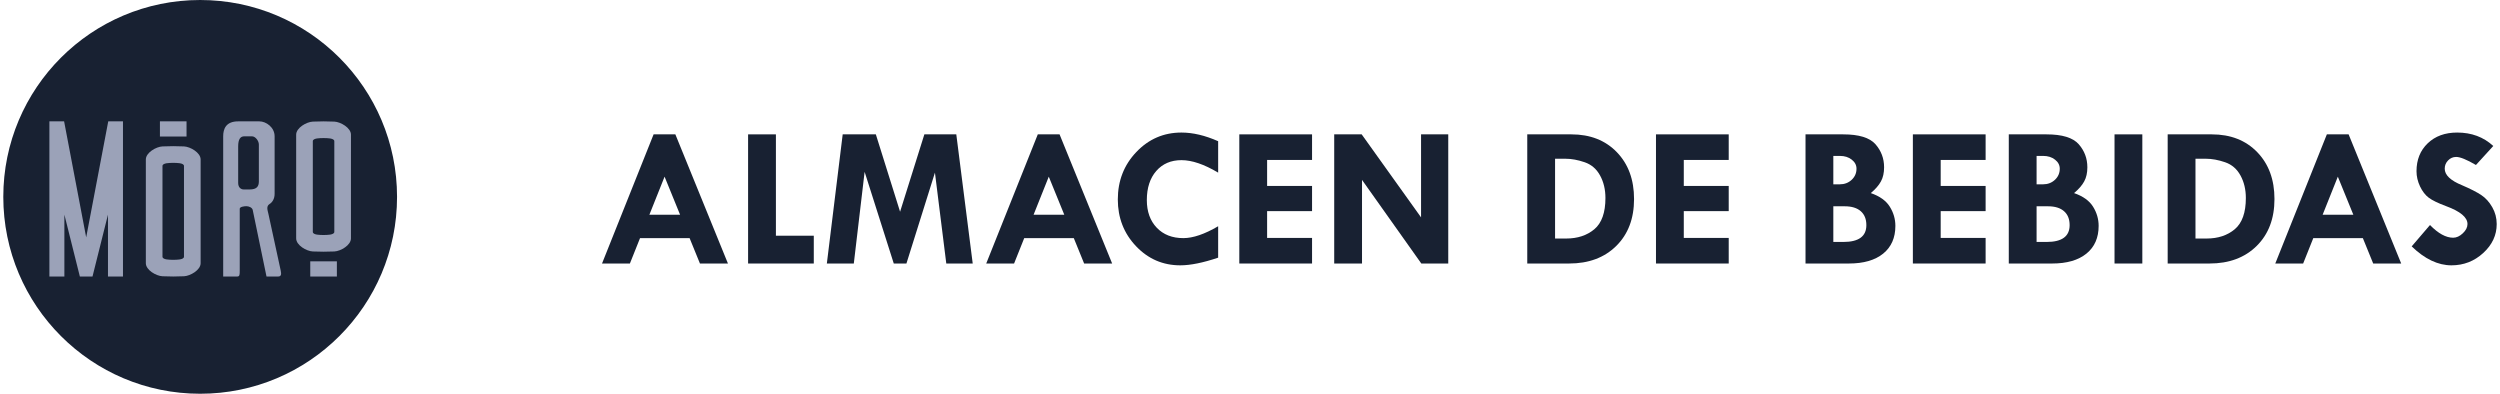
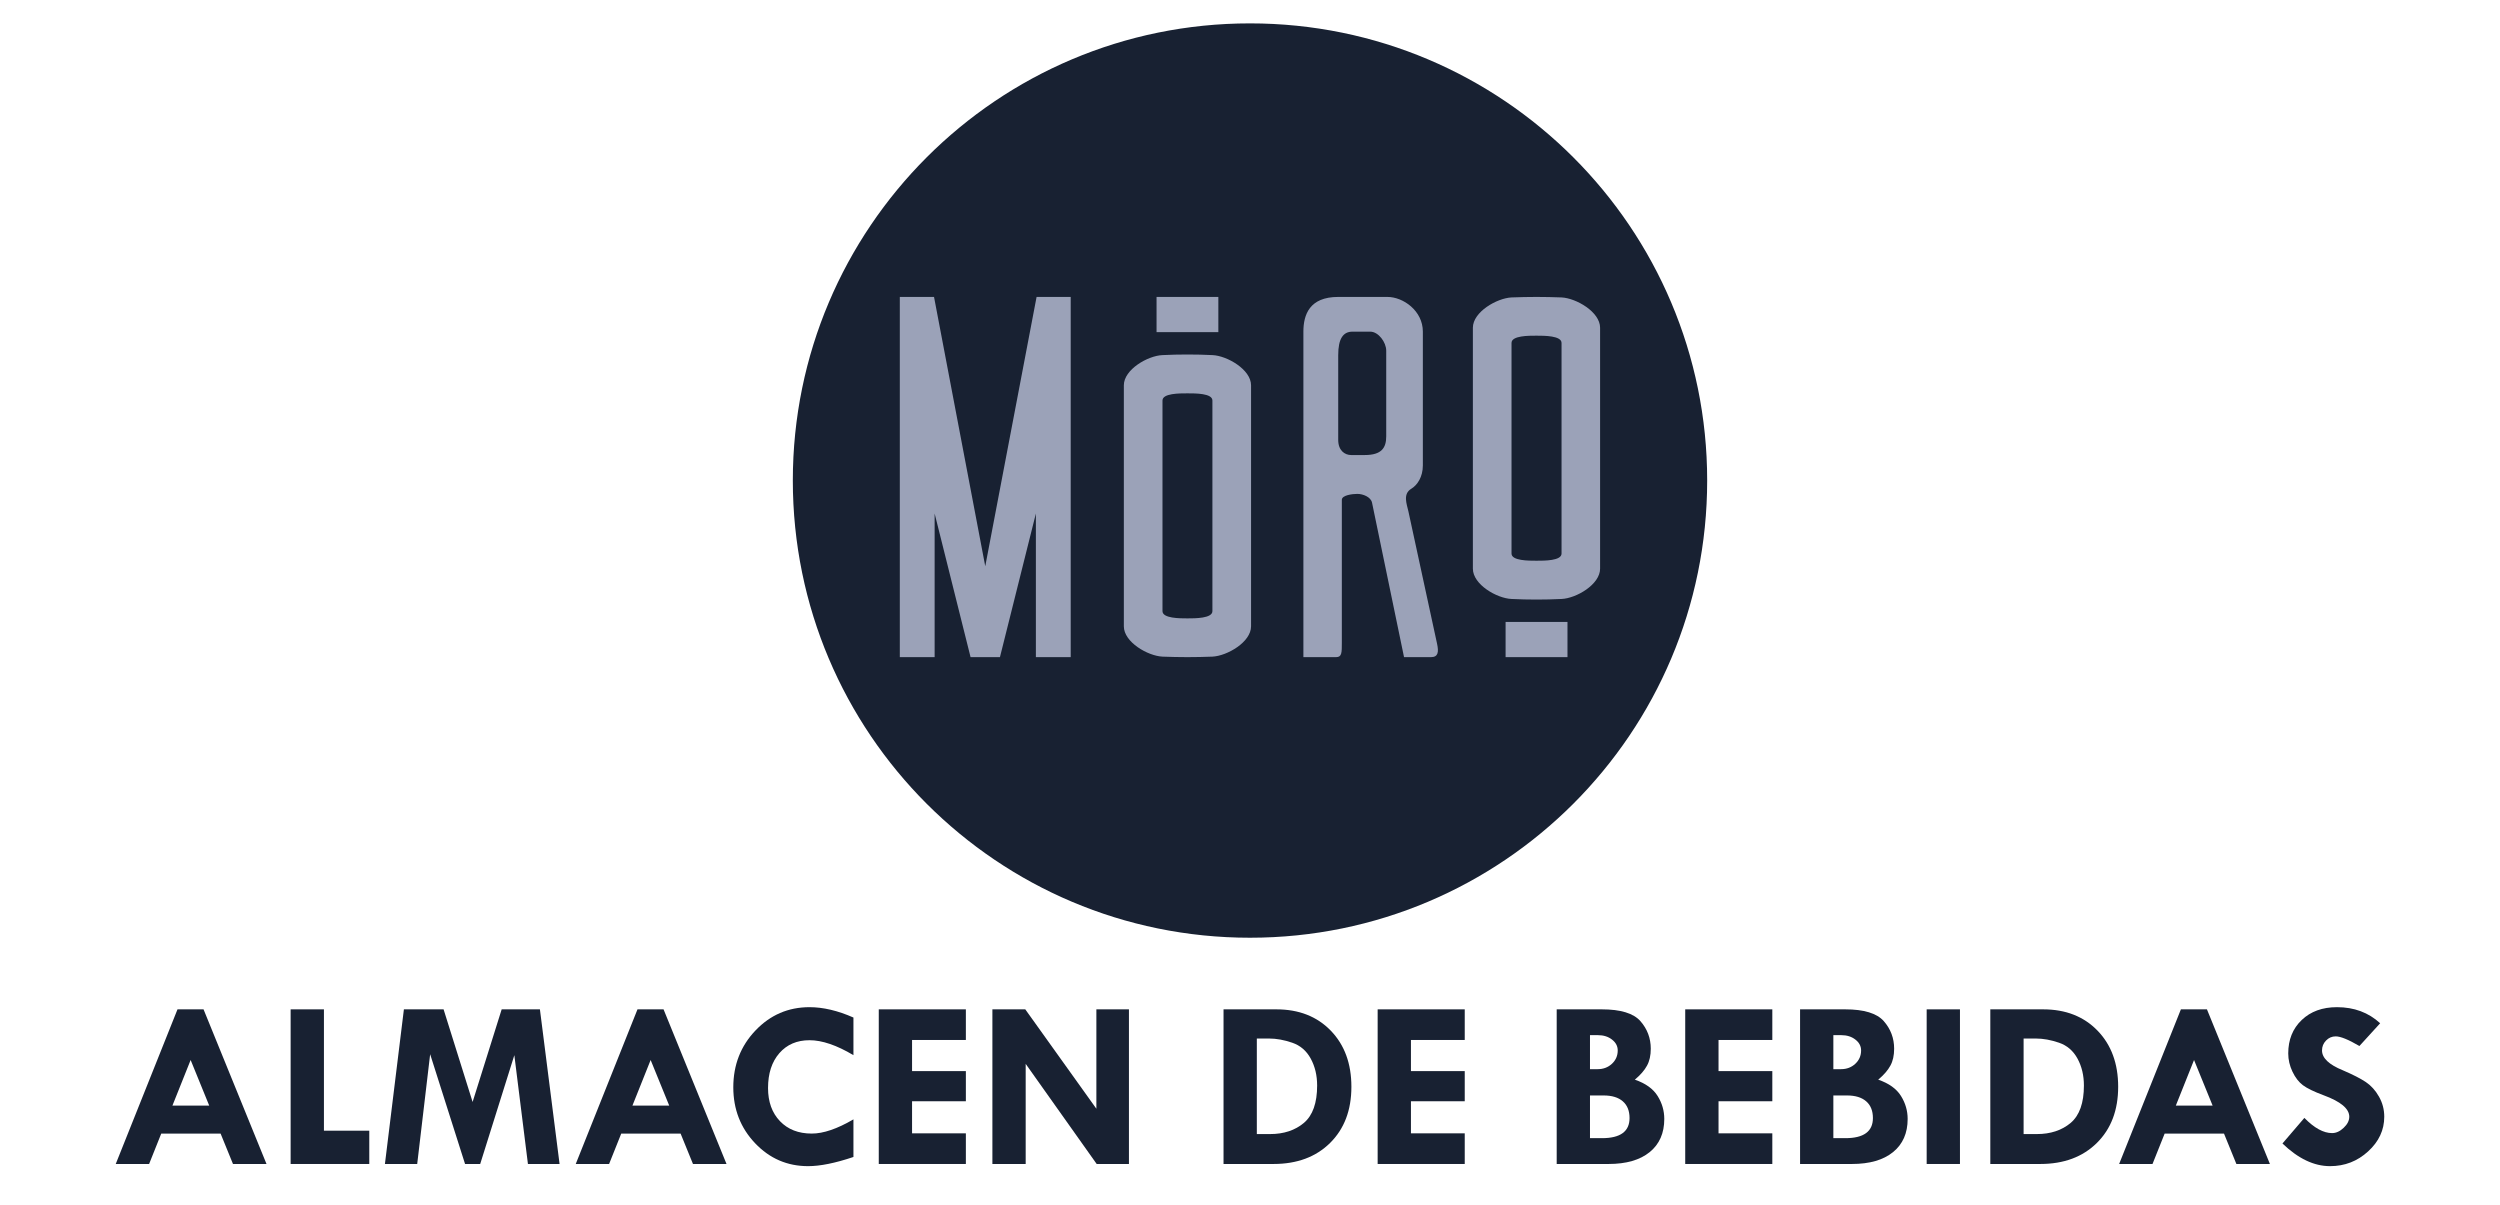
- <svg xmlns="http://www.w3.org/2000/svg" width="1200px" height="189px" shape-rendering="geometricPrecision" fill-rule="evenodd" clip-rule="evenodd" viewBox="0 0 2185.46 345.12">
-   <g id="Capa_x0020_1">
-     <path fill="#182132" d="M172.56 0c95.3,0 172.56,77.26 172.56,172.56 0,95.3 -77.26,172.56 -172.56,172.56 -95.3,0 -172.56,-77.26 -172.56,-172.56 0,-95.3 77.26,-172.56 172.56,-172.56z" />
-     <g id="_1453166989776">
-       <polygon fill="#9BA2B8" points="40.4,242.36 40.4,106.37 53.3,106.37 72.65,208.05 91.99,106.37 104.9,106.37 104.9,242.36 91.75,242.36 91.75,188.13 78.19,242.36 72.65,242.36 67.1,242.36 53.54,188.13 53.54,242.36 " />
-       <path fill="#9BA2B8" d="M148.95 242.36c-3.15,0 -6.33,-0.08 -9.43,-0.22 -5.53,-0.25 -14.58,-5.45 -14.58,-11.43l0 -45.48 0 -45.47c0,-5.98 9.05,-11.18 14.58,-11.43 3.1,-0.15 6.28,-0.22 9.43,-0.22 3.15,0 6.32,0.07 9.42,0.22 5.53,0.25 14.59,5.45 14.59,11.43l0 45.47 0 45.48c0,5.98 -9.06,11.18 -14.59,11.43 -3.1,0.14 -6.27,0.22 -9.42,0.22zm0 -14.65c-2.94,0 -9.43,0.03 -9.43,-2.74l0 -39.74 0 -39.74c0,-2.76 6.49,-2.73 9.43,-2.73 2.94,0 9.42,-0.03 9.42,2.73l0 39.74 0 39.74c0,2.77 -6.48,2.74 -9.42,2.74zm0 -108.01l-11.67 0 0 -13.33 11.67 0 11.66 0 0 13.33 -11.66 0z" />
-       <path fill="#9BA2B8" d="M240.89 242.36l-10.19 0 -12.09 -58.34c-0.44,-2.1 -3.36,-3.29 -5.54,-3.29 -1.74,0 -5.83,0.46 -5.83,2.25l0 53.89c0,3.85 0,5.49 -2.19,5.49l-12.32 0 0 -122.87c0,-6.4 2.31,-13.12 13.14,-13.12l10.44 0 8.14 0c5.91,0 13.36,5.22 13.36,13.12l0 20.2 0 30.3c0,4.35 -2.1,7.42 -4.37,8.79 -3.24,1.95 -1.73,5.66 -1.11,8.49l10.85 50c0.67,3.09 0.44,5.09 -2.29,5.09zm-22.96 -122.88l-2.08 0.01 -4.59 -0.01c-3.55,0 -5.39,2.63 -5.39,8.9l0 31.97c0,3.94 2.39,5.72 4.91,5.72l5.07 0c6.45,0 8.15,-2.79 8.15,-7.06l0 -32.35c0,-3.13 -2.95,-7.18 -6.07,-7.18z" />
-       <path fill="#9BA2B8" d="M280.71 106.37c-3.15,0 -6.34,0.09 -9.42,0.22 -5.52,0.24 -14.59,5.45 -14.59,11.43l0 45.48 0 45.47c0,5.99 9.07,11.19 14.59,11.44 3.08,0.13 6.27,0.21 9.42,0.21 3.15,0 6.34,-0.08 9.43,-0.21 5.52,-0.25 14.58,-5.45 14.58,-11.44l0 -45.47 0.01 -45.48c0,-5.98 -9.07,-11.19 -14.59,-11.43 -3.09,-0.13 -6.27,-0.22 -9.43,-0.22zm0 14.66c-2.93,0 -9.42,-0.04 -9.42,2.73l0 39.74 0 39.74c0,2.76 6.48,2.73 9.42,2.73 2.94,0 9.43,0.01 9.43,-2.73l0 -39.74 0 -39.74c0,-2.75 -6.49,-2.73 -9.43,-2.73zm0 108.01l-11.66 0 0 13.32 11.66 0 11.67 0 0 -13.32 -11.67 0z" />
+ <svg xmlns="http://www.w3.org/2000/svg" width="1200px" height="578px" shape-rendering="geometricPrecision" fill-rule="evenodd" clip-rule="evenodd" viewBox="0 0 216 104">
+   <g id="moro_header_centrado">
+     <g id="moro_sello_protagonista" transform="translate(68.50,2) scale(0.869565)">
+       <path fill="#182132" d="M45.42 0c25.09,0 45.43,20.34 45.43,45.42 0,25.09 -20.34,45.43 -45.43,45.43 -25.08,0 -45.42,-20.34 -45.42,-45.43 0,-25.08 20.34,-45.42 45.42,-45.42z" />
+       <g id="_1454681528944">
+         <polygon fill="#9BA2B8" points="10.63,62.97 10.63,27.18 14.03,27.18 19.12,53.94 24.22,27.18 27.61,27.18 27.61,62.97 24.15,62.97 24.15,48.7 20.58,62.97 19.12,62.97 17.66,62.97 14.09,48.7 14.09,62.97 " />
+         <path fill="#9BA2B8" d="M39.21 62.97c-0.83,0 -1.67,-0.02 -2.48,-0.05 -1.46,-0.07 -3.84,-1.44 -3.84,-3.01l0 -11.97 0 -11.98c0,-1.57 2.38,-2.94 3.84,-3 0.81,-0.04 1.65,-0.06 2.48,-0.06 0.83,0 1.66,0.02 2.48,0.06 1.45,0.06 3.84,1.43 3.84,3l0 11.98 0 11.97c0,1.57 -2.38,2.94 -3.84,3.01 -0.82,0.03 -1.65,0.05 -2.48,0.05zm0 -3.85c-0.78,0 -2.48,0 -2.48,-0.72l0 -10.46 0 -10.47c0,-0.72 1.7,-0.71 2.48,-0.71 0.77,0 2.48,-0.01 2.48,0.71l0 10.47 0 10.46c0,0.72 -1.71,0.72 -2.48,0.72zm0 -28.44l-3.07 0 0 -3.5 3.07 0 3.07 0 0 3.5 -3.07 0z" />
+         <path fill="#9BA2B8" d="M63.41 62.97l-2.68 0 -3.18 -15.35c-0.12,-0.56 -0.89,-0.87 -1.46,-0.87 -0.46,0 -1.54,0.12 -1.54,0.59l0 14.19c0,1.01 0,1.44 -0.57,1.44l-3.25 0 0 -32.34c0,-1.69 0.61,-3.45 3.46,-3.45l2.75 0 2.14 0c1.56,0 3.52,1.37 3.52,3.45l0 5.32 0 7.97c0,1.15 -0.55,1.96 -1.15,2.32 -0.85,0.51 -0.46,1.49 -0.29,2.23l2.85 13.16c0.18,0.82 0.12,1.34 -0.6,1.34zm-6.04 -32.34l-0.55 0 -1.21 0c-0.93,0 -1.42,0.69 -1.42,2.34l0 8.42c0,1.03 0.63,1.5 1.29,1.5l1.34 0c1.7,0 2.14,-0.73 2.14,-1.86l0 -8.51c0,-0.83 -0.77,-1.89 -1.59,-1.89z" />
+         <path fill="#9BA2B8" d="M73.89 27.18c-0.83,0 -1.66,0.02 -2.48,0.05 -1.45,0.07 -3.84,1.44 -3.84,3.01l0 11.97 0 11.97c0,1.58 2.39,2.95 3.84,3.01 0.82,0.04 1.65,0.06 2.48,0.06 0.83,0 1.67,-0.02 2.49,-0.06 1.45,-0.06 3.83,-1.43 3.83,-3.01l0 -11.97 0 -11.97c0,-1.57 -2.38,-2.94 -3.83,-3.01 -0.82,-0.03 -1.66,-0.05 -2.49,-0.05zm0 3.85c-0.77,0 -2.48,-0.01 -2.48,0.72l0 10.46 0 10.47c0,0.72 1.71,0.71 2.48,0.71 0.78,0 2.49,0.01 2.49,-0.71l0 -10.47 0 -10.46c0,-0.72 -1.71,-0.72 -2.49,-0.72zm0 28.44l-3.07 0 0 3.5 3.07 0 3.08 0 0 -3.5 -3.08 0z" />
+       </g>
    </g>
-     <path fill="#182132" fill-rule="nonzero" d="M569.99 117.77l19.07 0 46.09 113.2 -24.54 0 -9.07 -22.26 -43.44 0 -8.89 22.26 -24.43 0 45.21 -113.2zm9.62 37.08l-13.33 33.38 26.93 0 -13.6 -33.38z" />
-     <polygon id="_1" fill="#182132" fill-rule="nonzero" points="652.81,117.77 677.19,117.77 677.19,206.6 710.39,206.6 710.39,230.97 652.81,230.97 " />
-     <polygon id="_2" fill="#182132" fill-rule="nonzero" points="735.73,117.77 764.78,117.77 786.03,185.58 807.31,117.77 835.3,117.77 849.69,230.97 826.53,230.97 816.58,151.32 791.59,230.97 780.5,230.97 754.95,150.61 745.47,230.97 721.84,230.97 " />
-     <path id="_3" fill="#182132" fill-rule="nonzero" d="M906.73 117.77l19.08 0 46.09 113.2 -24.55 0 -9.06 -22.26 -43.45 0 -8.89 22.26 -24.42 0 45.2 -113.2zm9.63 37.08l-13.33 33.38 26.93 0 -13.6 -33.38z" />
-     <path id="_4" fill="#182132" fill-rule="nonzero" d="M1064.82 123.77l0 27.55c-12.24,-7.3 -22.96,-10.95 -32.17,-10.95 -9.18,0 -16.54,3.15 -22.07,9.48 -5.51,6.33 -8.28,14.83 -8.28,25.52 0,10.09 2.92,18.19 8.72,24.25 5.8,6.06 13.57,9.09 23.28,9.09 8.51,0 18.69,-3.47 30.52,-10.41l0 27.54c-13.27,4.48 -24.34,6.72 -33.2,6.72 -15.22,0 -28.17,-5.6 -38.79,-16.78 -10.63,-11.19 -15.96,-24.84 -15.96,-40.94 0,-16.4 5.42,-30.26 16.25,-41.62 10.83,-11.36 24.02,-17.04 39.53,-17.04 10.01,0 20.72,2.53 32.17,7.59z" />
-     <polygon id="_5" fill="#182132" fill-rule="nonzero" points="1083.36,117.77 1147.12,117.77 1147.12,140.19 1107.73,140.19 1107.73,162.98 1147.12,162.98 1147.12,185.05 1107.73,185.05 1107.73,208.54 1147.12,208.54 1147.12,230.97 1083.36,230.97 " />
-     <polygon id="_6" fill="#182132" fill-rule="nonzero" points="1242.66,117.77 1266.5,117.77 1266.5,230.97 1242.89,230.97 1190.91,157.68 1190.91,230.97 1166.54,230.97 1166.54,117.77 1190.62,117.77 1242.66,190.52 " />
-     <path id="_7" fill="#182132" fill-rule="nonzero" d="M1335.75 117.77l38.65 0c16.51,0 29.79,5.21 39.85,15.6 10.07,10.41 15.1,24.1 15.1,41.11 0,17.07 -5.18,30.76 -15.57,41.06 -10.39,10.28 -24.19,15.43 -41.44,15.43l-36.59 0 0 -113.2zm24.37 21.36l0 69.94 9.69 0c10.06,0 18.31,-2.74 24.78,-8.18 6.45,-5.48 9.68,-14.57 9.68,-27.35 0,-7.41 -1.56,-13.98 -4.68,-19.69 -3.12,-5.74 -7.62,-9.62 -13.54,-11.65 -5.91,-2.04 -11.56,-3.07 -16.92,-3.07l-9.01 0z" />
-     <polygon id="_8" fill="#182132" fill-rule="nonzero" points="1448.57,117.77 1512.32,117.77 1512.32,140.19 1472.94,140.19 1472.94,162.98 1512.32,162.98 1512.32,185.05 1472.94,185.05 1472.94,208.54 1512.32,208.54 1512.32,230.97 1448.57,230.97 " />
-     <path id="_9" fill="#182132" fill-rule="nonzero" d="M1579.64 117.77l33.02 0c13.78,0 23.19,2.88 28.26,8.62 5.06,5.77 7.59,12.51 7.59,20.22 0,4.89 -0.91,9.04 -2.77,12.39 -1.82,3.39 -4.79,6.8 -8.89,10.24 7.86,2.71 13.4,6.69 16.66,11.93 3.27,5.23 4.89,10.86 4.89,16.83 0,10.39 -3.56,18.49 -10.68,24.28 -7.16,5.8 -17.19,8.69 -30.11,8.69l-37.97 0 0 -113.2zm24.37 18.89l0 24.9 5.62 0c4.15,0 7.62,-1.32 10.45,-3.94 2.82,-2.65 4.24,-5.89 4.24,-9.77 0,-3.12 -1.39,-5.77 -4.15,-7.92 -2.77,-2.18 -6.21,-3.27 -10.36,-3.27l-5.8 0zm0 44.15l0 31.26 8.8 0c13.45,0 20.16,-4.92 20.16,-14.72 0,-5.32 -1.65,-9.39 -4.92,-12.24 -3.26,-2.86 -7.94,-4.3 -14.04,-4.3l-10 0z" />
-     <polygon id="_10" fill="#182132" fill-rule="nonzero" points="1673.73,117.77 1737.49,117.77 1737.49,140.19 1698.11,140.19 1698.11,162.98 1737.49,162.98 1737.49,185.05 1698.11,185.05 1698.11,208.54 1737.49,208.54 1737.49,230.97 1673.73,230.97 " />
-     <path id="_11" fill="#182132" fill-rule="nonzero" d="M1757.8 117.77l33.02 0c13.77,0 23.19,2.88 28.26,8.62 5.06,5.77 7.59,12.51 7.59,20.22 0,4.89 -0.91,9.04 -2.77,12.39 -1.82,3.39 -4.79,6.8 -8.89,10.24 7.86,2.71 13.4,6.69 16.66,11.93 3.27,5.23 4.89,10.86 4.89,16.83 0,10.39 -3.56,18.49 -10.69,24.28 -7.15,5.8 -17.18,8.69 -30.11,8.69l-37.96 0 0 -113.2zm24.37 18.89l0 24.9 5.62 0c4.15,0 7.62,-1.32 10.45,-3.94 2.82,-2.65 4.24,-5.89 4.24,-9.77 0,-3.12 -1.39,-5.77 -4.15,-7.92 -2.77,-2.18 -6.22,-3.27 -10.36,-3.27l-5.8 0zm0 44.15l0 31.26 8.8 0c13.45,0 20.16,-4.92 20.16,-14.72 0,-5.32 -1.65,-9.39 -4.92,-12.24 -3.26,-2.86 -7.94,-4.3 -14.04,-4.3l-10 0z" />
-     <polygon id="_12" fill="#182132" fill-rule="nonzero" points="1850.48,117.77 1874.85,117.77 1874.85,230.97 1850.48,230.97 " />
-     <path id="_13" fill="#182132" fill-rule="nonzero" d="M1897.07 117.77l38.65 0c16.51,0 29.79,5.21 39.85,15.6 10.07,10.41 15.1,24.1 15.1,41.11 0,17.07 -5.18,30.76 -15.57,41.06 -10.39,10.28 -24.19,15.43 -41.44,15.43l-36.59 0 0 -113.2zm24.37 21.36l0 69.94 9.69 0c10.06,0 18.31,-2.74 24.78,-8.18 6.45,-5.48 9.68,-14.57 9.68,-27.35 0,-7.41 -1.56,-13.98 -4.68,-19.69 -3.12,-5.74 -7.62,-9.62 -13.53,-11.65 -5.92,-2.04 -11.57,-3.07 -16.93,-3.07l-9.01 0z" />
-     <path id="_14" fill="#182132" fill-rule="nonzero" d="M2036.59 117.77l19.07 0 46.09 113.2 -24.54 0 -9.07 -22.26 -43.44 0 -8.89 22.26 -24.43 0 45.21 -113.2zm9.62 37.08l-13.33 33.38 26.93 0 -13.6 -33.38z" />
-     <path id="_15" fill="#182132" fill-rule="nonzero" d="M2182.46 127.95l-15.19 16.66c-8.03,-4.71 -13.83,-7.06 -17.36,-7.06 -2.74,0 -5.1,1.03 -7.07,3.06 -1.97,2.03 -2.94,4.44 -2.94,7.24 0,5.56 5.06,10.39 15.19,14.51 7.41,3.18 13.03,6.06 16.86,8.62 3.83,2.56 7.04,6.09 9.63,10.66 2.59,4.53 3.88,9.44 3.88,14.74 0,9.74 -3.94,18.19 -11.8,25.37 -7.86,7.21 -17.16,10.81 -27.88,10.81 -11.77,0 -23.37,-5.54 -34.84,-16.6l16.04 -18.72c7.24,7.41 13.98,11.12 20.31,11.12 2.94,0 5.76,-1.29 8.47,-3.88 2.74,-2.56 4.09,-5.27 4.09,-8.13 0,-5.83 -6.24,-11.06 -18.72,-15.66 -7.12,-2.64 -12.18,-5.12 -15.21,-7.38 -3.03,-2.27 -5.6,-5.6 -7.66,-9.92 -2.06,-4.36 -3.09,-8.77 -3.09,-13.34 0,-10.06 3.3,-18.21 9.86,-24.48 6.57,-6.27 15.16,-9.39 25.79,-9.39 12.57,0 23.1,3.91 31.64,11.77z" />
+     <g id="moro_subtitulo_almacen" transform="translate(-51.937,73.288) scale(0.118024)">
+       <path fill="#182132" fill-rule="nonzero" d="M569.99 117.77l19.07 0 46.09 113.2 -24.54 0 -9.07 -22.26 -43.44 0 -8.89 22.26 -24.43 0 45.21 -113.2zm9.62 37.08l-13.33 33.38 26.93 0 -13.6 -33.38z" />
+       <polygon id="_1" fill="#182132" fill-rule="nonzero" points="652.81,117.77 677.19,117.77 677.19,206.6 710.39,206.6 710.39,230.97 652.81,230.97 " />
+       <polygon id="_2" fill="#182132" fill-rule="nonzero" points="735.73,117.77 764.78,117.77 786.03,185.58 807.31,117.77 835.3,117.77 849.69,230.97 826.53,230.97 816.58,151.32 791.59,230.97 780.5,230.97 754.95,150.61 745.47,230.97 721.84,230.97 " />
+       <path id="_3" fill="#182132" fill-rule="nonzero" d="M906.73 117.77l19.08 0 46.09 113.2 -24.55 0 -9.06 -22.26 -43.45 0 -8.89 22.26 -24.42 0 45.2 -113.2zm9.63 37.08l-13.33 33.38 26.93 0 -13.6 -33.38z" />
+       <path id="_4" fill="#182132" fill-rule="nonzero" d="M1064.82 123.77l0 27.55c-12.24,-7.3 -22.96,-10.95 -32.17,-10.95 -9.18,0 -16.54,3.15 -22.07,9.48 -5.51,6.33 -8.28,14.83 -8.28,25.52 0,10.09 2.92,18.19 8.72,24.25 5.8,6.06 13.57,9.09 23.28,9.09 8.51,0 18.69,-3.47 30.52,-10.41l0 27.54c-13.27,4.48 -24.34,6.72 -33.2,6.72 -15.22,0 -28.17,-5.6 -38.79,-16.78 -10.63,-11.19 -15.96,-24.84 -15.96,-40.94 0,-16.4 5.42,-30.26 16.25,-41.62 10.83,-11.36 24.02,-17.04 39.53,-17.04 10.01,0 20.72,2.53 32.17,7.59z" />
+       <polygon id="_5" fill="#182132" fill-rule="nonzero" points="1083.36,117.77 1147.12,117.77 1147.12,140.19 1107.73,140.19 1107.73,162.98 1147.12,162.98 1147.12,185.05 1107.73,185.05 1107.73,208.54 1147.12,208.54 1147.12,230.97 1083.36,230.97 " />
+       <polygon id="_6" fill="#182132" fill-rule="nonzero" points="1242.66,117.77 1266.5,117.77 1266.5,230.97 1242.89,230.97 1190.91,157.68 1190.91,230.97 1166.54,230.97 1166.54,117.77 1190.62,117.77 1242.66,190.52 " />
+       <path id="_7" fill="#182132" fill-rule="nonzero" d="M1335.75 117.77l38.65 0c16.51,0 29.79,5.21 39.85,15.6 10.07,10.41 15.1,24.1 15.1,41.11 0,17.07 -5.18,30.76 -15.57,41.06 -10.39,10.28 -24.19,15.43 -41.44,15.43l-36.59 0 0 -113.2zm24.37 21.36l0 69.94 9.69 0c10.06,0 18.31,-2.74 24.78,-8.18 6.45,-5.48 9.68,-14.57 9.68,-27.35 0,-7.41 -1.56,-13.98 -4.68,-19.69 -3.12,-5.74 -7.62,-9.62 -13.54,-11.65 -5.91,-2.04 -11.56,-3.07 -16.92,-3.07l-9.01 0z" />
+       <polygon id="_8" fill="#182132" fill-rule="nonzero" points="1448.57,117.77 1512.32,117.77 1512.32,140.19 1472.94,140.19 1472.94,162.98 1512.32,162.98 1512.32,185.05 1472.94,185.05 1472.94,208.54 1512.32,208.54 1512.32,230.97 1448.57,230.97 " />
+       <path id="_9" fill="#182132" fill-rule="nonzero" d="M1579.64 117.77l33.02 0c13.78,0 23.19,2.88 28.26,8.62 5.06,5.77 7.59,12.51 7.59,20.22 0,4.89 -0.91,9.04 -2.77,12.39 -1.82,3.39 -4.79,6.8 -8.89,10.24 7.86,2.71 13.4,6.69 16.66,11.93 3.27,5.23 4.89,10.86 4.89,16.83 0,10.39 -3.56,18.49 -10.68,24.28 -7.16,5.8 -17.19,8.69 -30.11,8.69l-37.97 0 0 -113.2zm24.37 18.89l0 24.9 5.62 0c4.15,0 7.62,-1.32 10.45,-3.94 2.82,-2.65 4.24,-5.89 4.24,-9.77 0,-3.12 -1.39,-5.77 -4.15,-7.92 -2.77,-2.18 -6.21,-3.27 -10.36,-3.27l-5.8 0zm0 44.15l0 31.26 8.8 0c13.45,0 20.16,-4.92 20.16,-14.72 0,-5.32 -1.65,-9.39 -4.92,-12.24 -3.26,-2.86 -7.94,-4.3 -14.04,-4.3l-10 0z" />
+       <polygon id="_10" fill="#182132" fill-rule="nonzero" points="1673.73,117.77 1737.49,117.77 1737.49,140.19 1698.11,140.19 1698.11,162.98 1737.49,162.98 1737.49,185.05 1698.11,185.05 1698.11,208.54 1737.49,208.54 1737.49,230.97 1673.73,230.97 " />
+       <path id="_11" fill="#182132" fill-rule="nonzero" d="M1757.8 117.77l33.02 0c13.77,0 23.19,2.88 28.26,8.62 5.06,5.77 7.59,12.51 7.59,20.22 0,4.89 -0.91,9.04 -2.77,12.39 -1.82,3.39 -4.79,6.8 -8.89,10.24 7.86,2.71 13.4,6.69 16.66,11.93 3.27,5.23 4.89,10.86 4.89,16.83 0,10.39 -3.56,18.49 -10.69,24.28 -7.15,5.8 -17.18,8.69 -30.11,8.69l-37.96 0 0 -113.2zm24.37 18.89l0 24.9 5.62 0c4.15,0 7.62,-1.32 10.45,-3.94 2.82,-2.65 4.24,-5.89 4.24,-9.77 0,-3.12 -1.39,-5.77 -4.15,-7.92 -2.77,-2.18 -6.22,-3.27 -10.36,-3.27l-5.8 0zm0 44.15l0 31.26 8.8 0c13.45,0 20.16,-4.92 20.16,-14.72 0,-5.32 -1.65,-9.39 -4.92,-12.24 -3.26,-2.86 -7.94,-4.3 -14.04,-4.3l-10 0z" />
+       <polygon id="_12" fill="#182132" fill-rule="nonzero" points="1850.48,117.77 1874.85,117.77 1874.85,230.97 1850.48,230.97 " />
+       <path id="_13" fill="#182132" fill-rule="nonzero" d="M1897.07 117.77l38.65 0c16.51,0 29.79,5.21 39.85,15.6 10.07,10.41 15.1,24.1 15.1,41.11 0,17.07 -5.18,30.76 -15.57,41.06 -10.39,10.28 -24.19,15.43 -41.44,15.43l-36.59 0 0 -113.2zm24.37 21.36l0 69.94 9.69 0c10.06,0 18.31,-2.74 24.78,-8.18 6.45,-5.48 9.68,-14.57 9.68,-27.35 0,-7.41 -1.56,-13.98 -4.68,-19.69 -3.12,-5.74 -7.62,-9.62 -13.53,-11.65 -5.92,-2.04 -11.57,-3.07 -16.93,-3.07l-9.01 0z" />
+       <path id="_14" fill="#182132" fill-rule="nonzero" d="M2036.59 117.77l19.07 0 46.09 113.2 -24.54 0 -9.07 -22.26 -43.44 0 -8.89 22.26 -24.43 0 45.21 -113.2zm9.62 37.08l-13.33 33.38 26.93 0 -13.6 -33.38z" />
+       <path id="_15" fill="#182132" fill-rule="nonzero" d="M2182.46 127.95l-15.19 16.66c-8.03,-4.71 -13.83,-7.06 -17.36,-7.06 -2.74,0 -5.1,1.03 -7.07,3.06 -1.97,2.03 -2.94,4.44 -2.94,7.24 0,5.56 5.06,10.39 15.19,14.51 7.41,3.18 13.03,6.06 16.86,8.62 3.83,2.56 7.04,6.09 9.63,10.66 2.59,4.53 3.88,9.44 3.88,14.74 0,9.74 -3.94,18.19 -11.8,25.37 -7.86,7.21 -17.16,10.81 -27.88,10.81 -11.77,0 -23.37,-5.54 -34.84,-16.6l16.04 -18.72c7.24,7.41 13.98,11.12 20.31,11.12 2.94,0 5.76,-1.29 8.47,-3.88 2.74,-2.56 4.09,-5.27 4.09,-8.13 0,-5.83 -6.24,-11.06 -18.72,-15.66 -7.12,-2.64 -12.18,-5.12 -15.21,-7.38 -3.03,-2.27 -5.6,-5.6 -7.66,-9.92 -2.06,-4.36 -3.09,-8.77 -3.09,-13.34 0,-10.06 3.3,-18.21 9.86,-24.48 6.57,-6.27 15.16,-9.39 25.79,-9.39 12.57,0 23.1,3.91 31.64,11.77z" />
+     </g>
  </g>
</svg>
